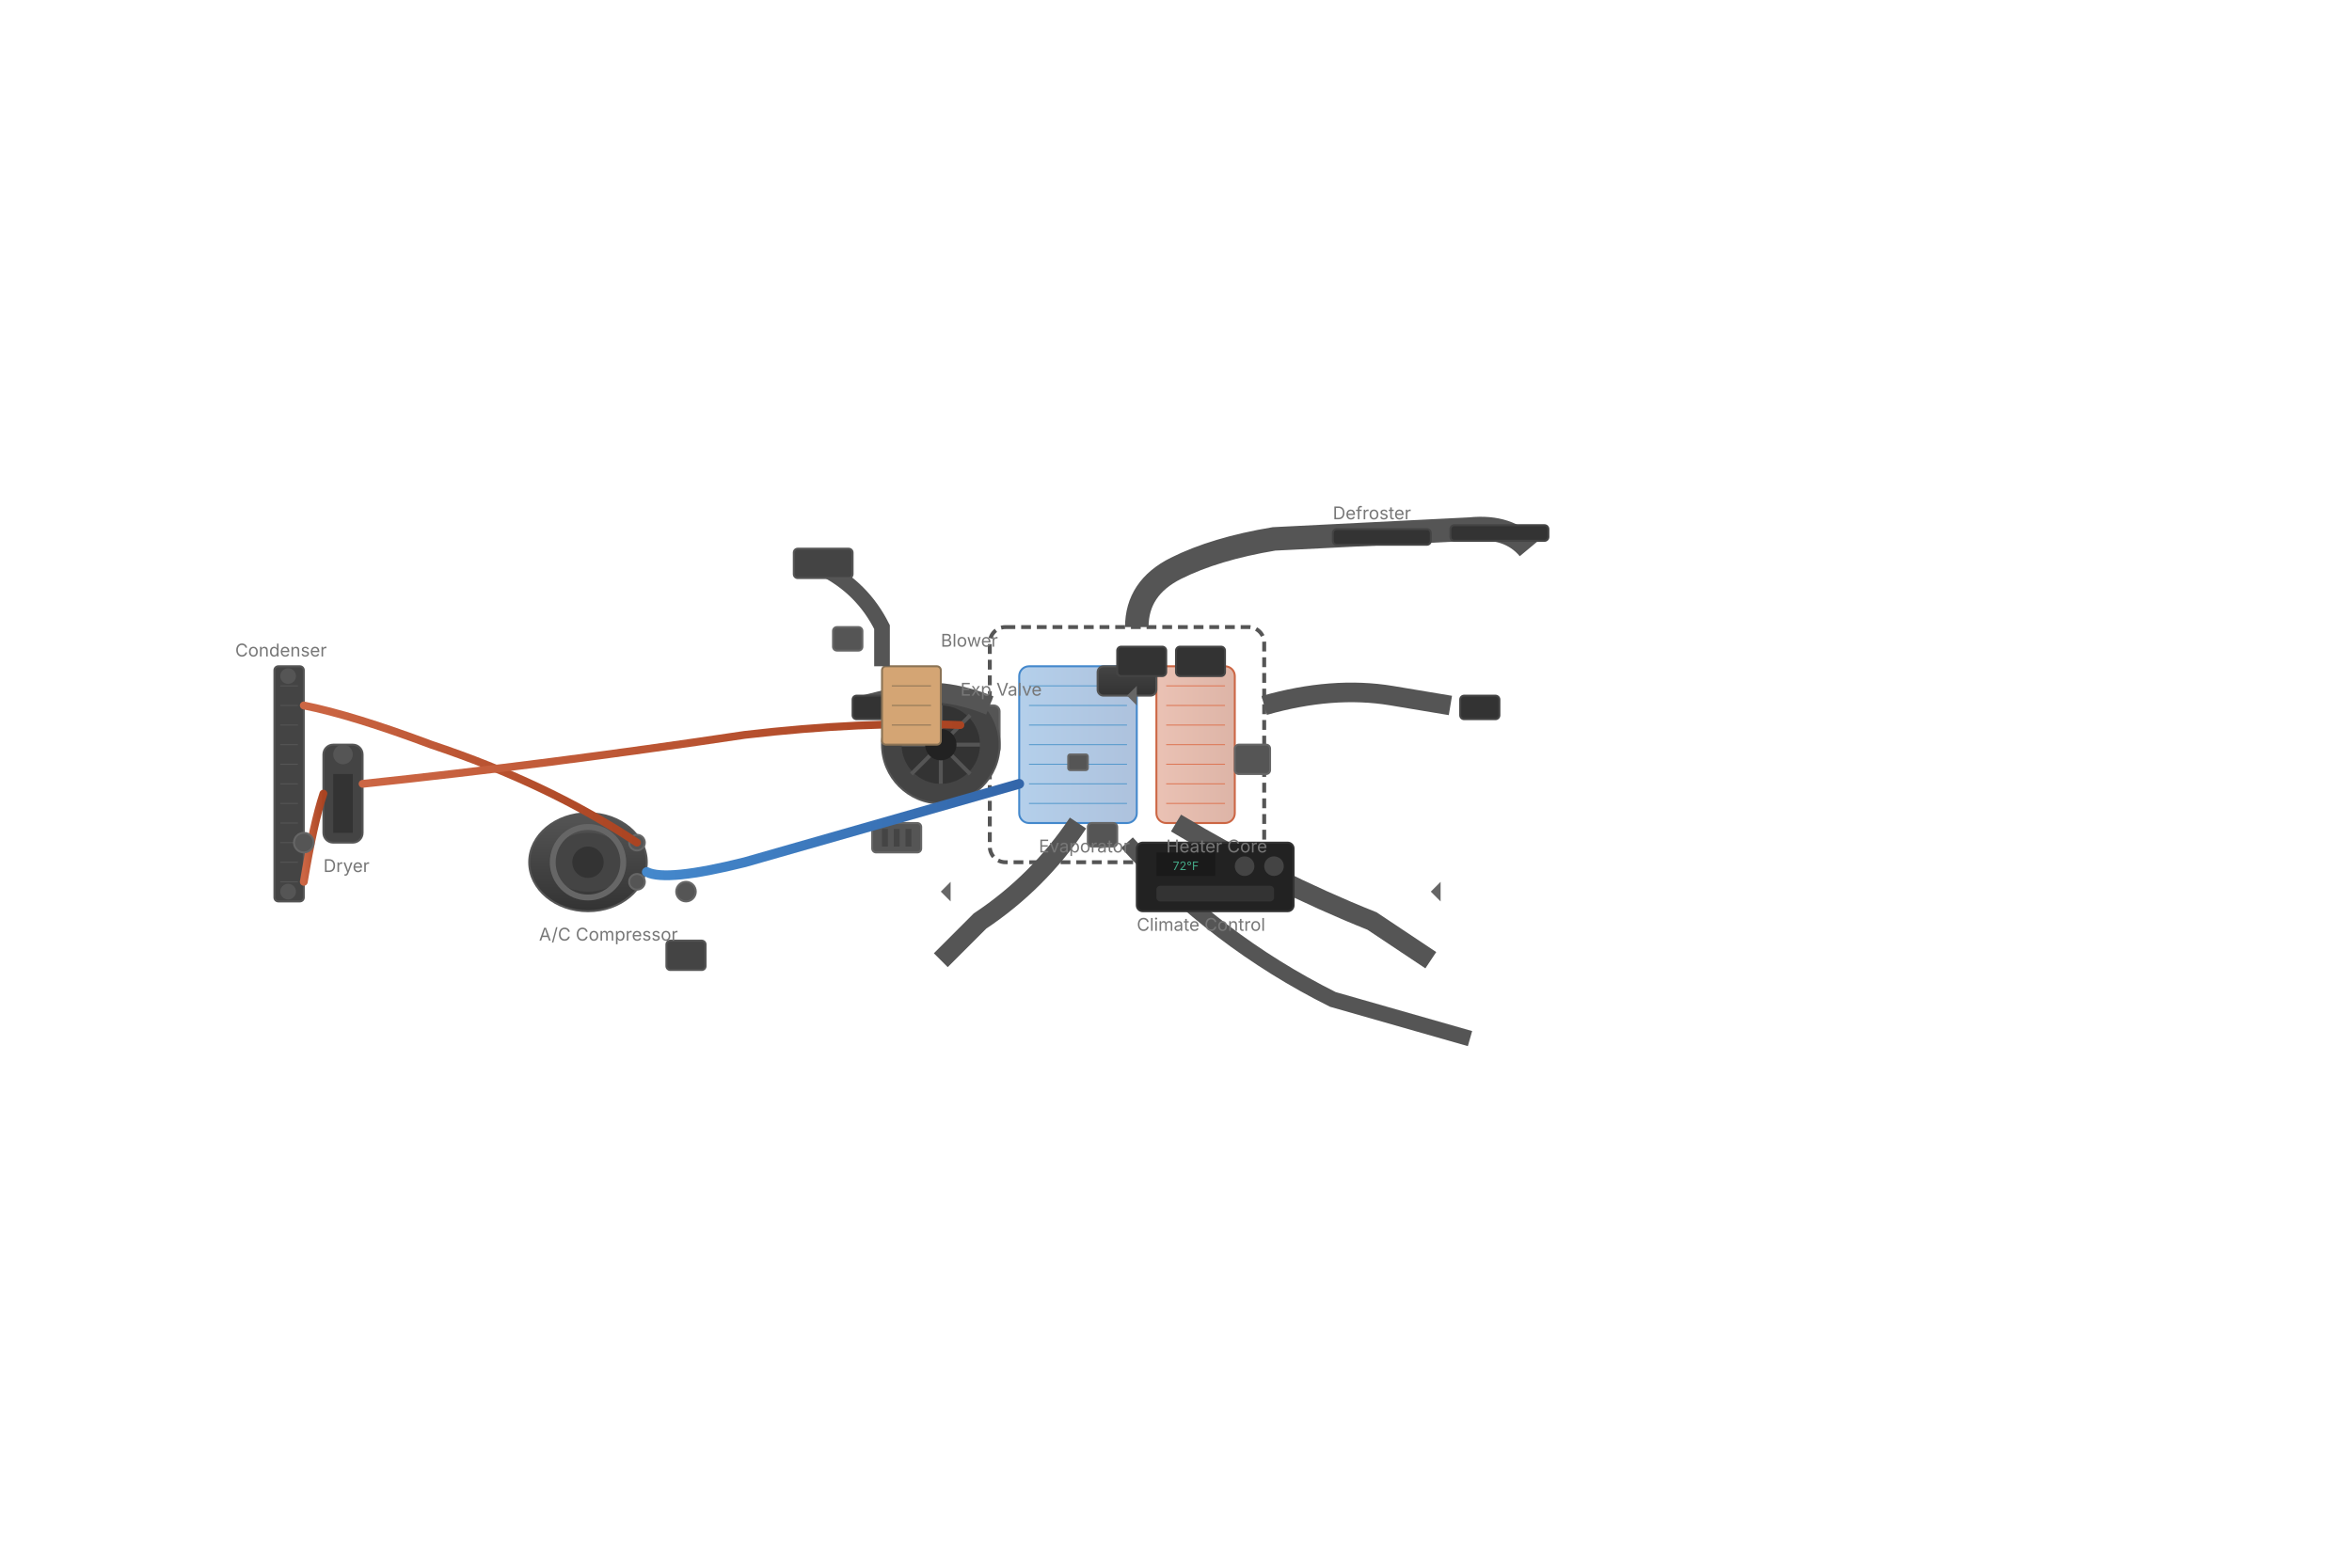
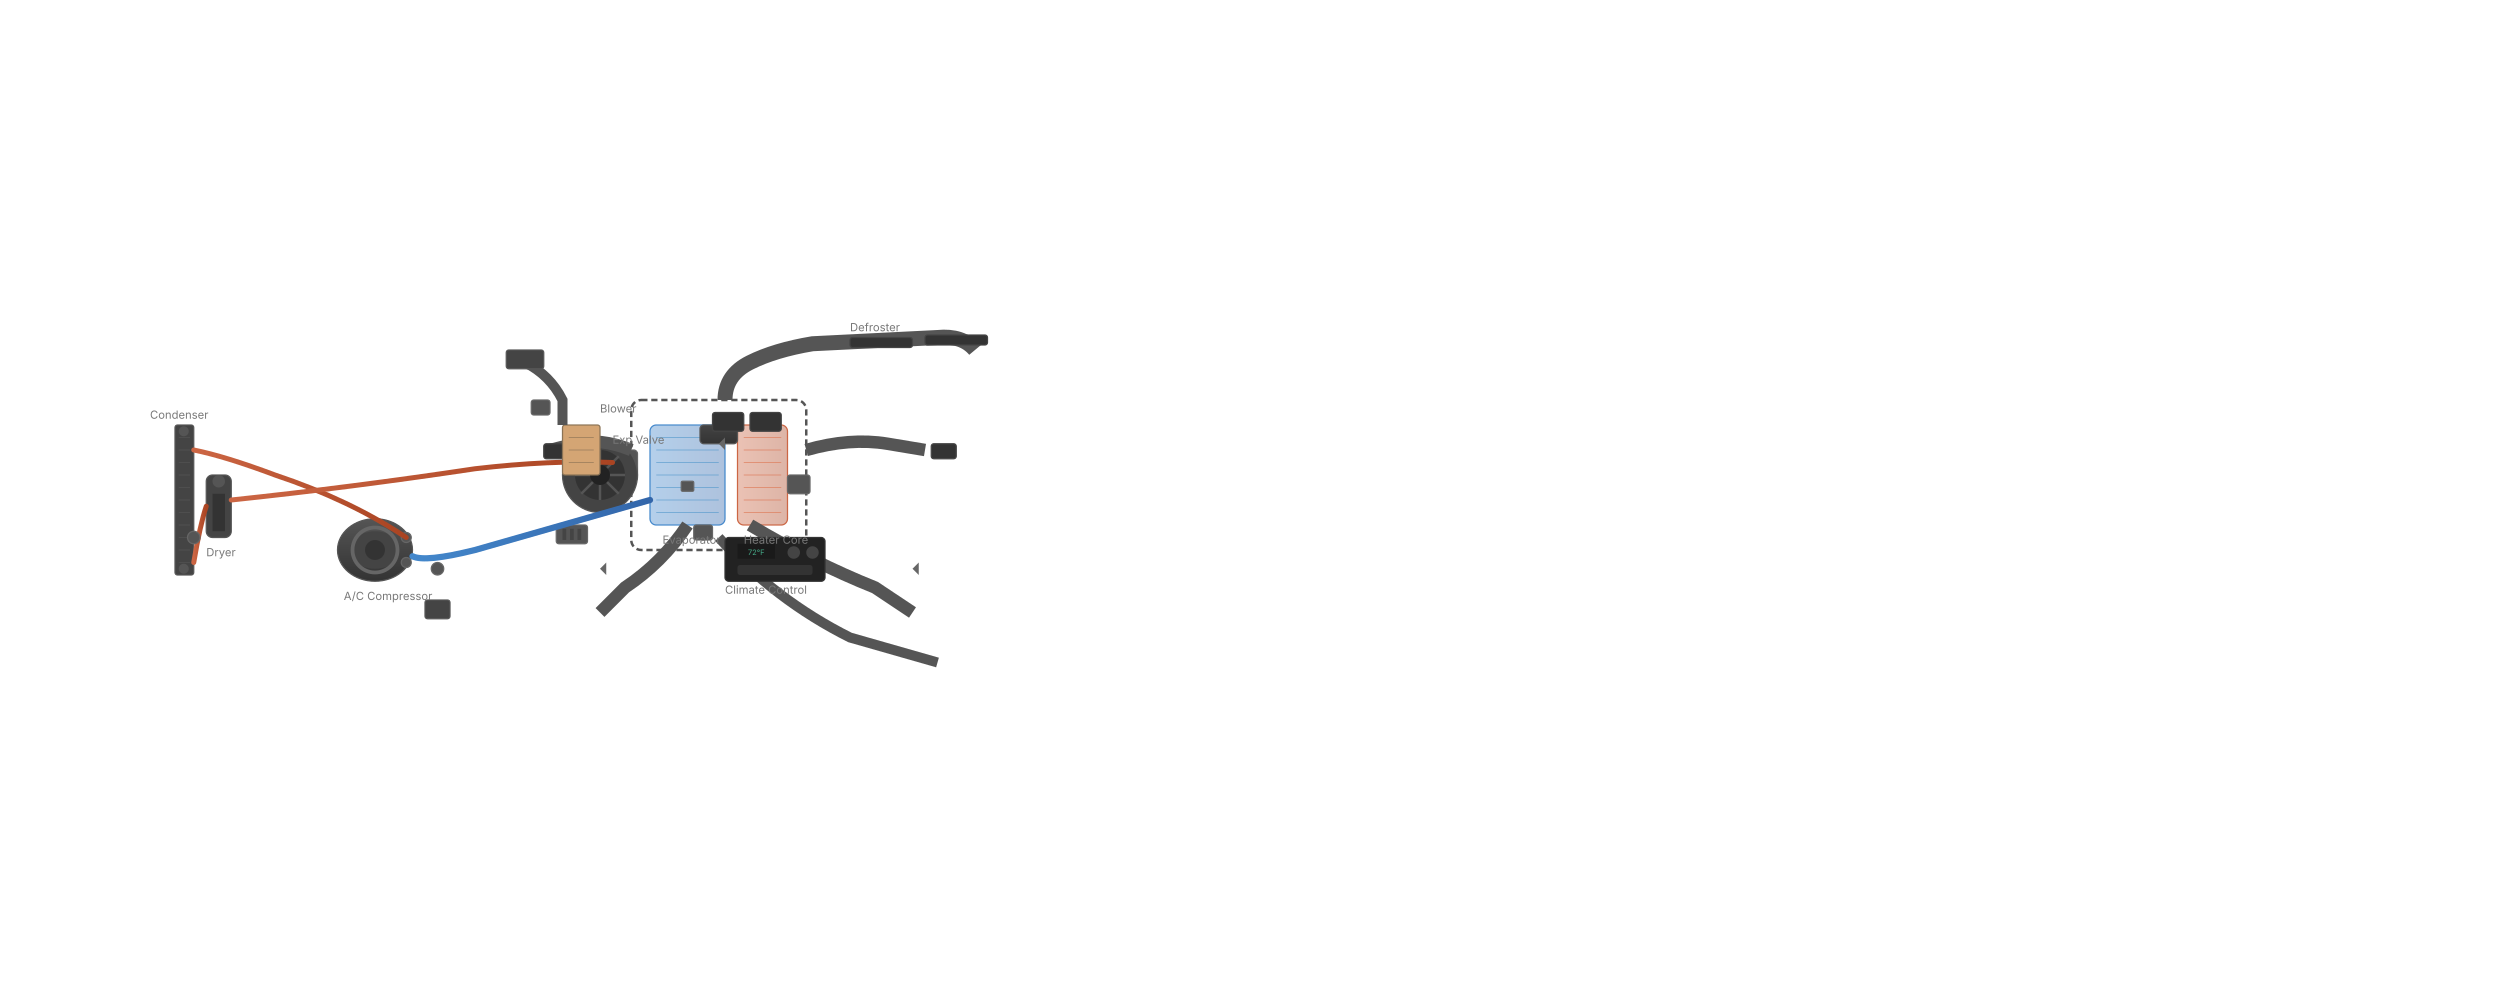
- <svg xmlns="http://www.w3.org/2000/svg" viewBox="0 0 1200 800">
+ <svg xmlns="http://www.w3.org/2000/svg" viewBox="0 0 2000 800">
  <defs>
    <linearGradient id="ductGradient" x1="0%" y1="0%" x2="0%" y2="100%">
      <stop offset="0%" stop-color="#444" />
      <stop offset="100%" stop-color="#333" />
    </linearGradient>
    <linearGradient id="coldAir" x1="0%" y1="0%" x2="100%" y2="0%">
      <stop offset="0%" stop-color="#4488CC" />
      <stop offset="100%" stop-color="#3366AA" />
    </linearGradient>
    <linearGradient id="hotAir" x1="0%" y1="0%" x2="100%" y2="0%">
      <stop offset="0%" stop-color="#CC6644" />
      <stop offset="100%" stop-color="#AA4422" />
    </linearGradient>
    <linearGradient id="compressorGradient" x1="0%" y1="0%" x2="0%" y2="100%">
      <stop offset="0%" stop-color="#555" />
      <stop offset="100%" stop-color="#333" />
    </linearGradient>
  </defs>
  <g data-component-id="ac-compressor">
    <ellipse cx="300" cy="440" rx="30" ry="25" fill="url(#compressorGradient)" stroke="#555" />
    <ellipse cx="300" cy="440" rx="20" ry="15" fill="#444" />
    <circle cx="300" cy="440" r="18" fill="none" stroke="#666" stroke-width="3" />
    <circle cx="300" cy="440" r="8" fill="#333" />
    <circle cx="325" cy="430" r="4" fill="#555" stroke="#666" />
    <circle cx="325" cy="450" r="4" fill="#555" stroke="#666" />
  </g>
  <g data-component-id="ac-condenser">
    <rect x="140" y="340" width="15" height="120" rx="2" fill="#444" stroke="#555" />
    <g stroke="#555" stroke-width="0.5">
      <line x1="143" y1="350" x2="152" y2="350" />
      <line x1="143" y1="360" x2="152" y2="360" />
      <line x1="143" y1="370" x2="152" y2="370" />
      <line x1="143" y1="380" x2="152" y2="380" />
      <line x1="143" y1="390" x2="152" y2="390" />
      <line x1="143" y1="400" x2="152" y2="400" />
      <line x1="143" y1="410" x2="152" y2="410" />
      <line x1="143" y1="420" x2="152" y2="420" />
      <line x1="143" y1="430" x2="152" y2="430" />
      <line x1="143" y1="440" x2="152" y2="440" />
      <line x1="143" y1="450" x2="152" y2="450" />
    </g>
    <circle cx="147" cy="345" r="4" fill="#555" />
    <circle cx="147" cy="455" r="4" fill="#555" />
  </g>
  <g data-component-id="receiver-dryer">
    <rect x="165" y="380" width="20" height="50" rx="5" fill="#444" stroke="#555" />
    <circle cx="175" cy="385" r="5" fill="#555" />
    <rect x="170" y="395" width="10" height="30" fill="#333" />
  </g>
  <g data-component-id="expansion-valve">
    <rect x="490" y="360" width="20" height="25" rx="3" fill="#555" stroke="#666" />
    <circle cx="500" cy="372" r="6" fill="#444" />
  </g>
  <g data-component-id="evaporator">
    <rect x="520" y="340" width="60" height="80" rx="5" fill="url(#coldAir)" fill-opacity="0.4" stroke="#4488CC" />
    <g stroke="#5599CC" stroke-width="0.5">
      <line x1="525" y1="350" x2="575" y2="350" />
      <line x1="525" y1="360" x2="575" y2="360" />
      <line x1="525" y1="370" x2="575" y2="370" />
      <line x1="525" y1="380" x2="575" y2="380" />
      <line x1="525" y1="390" x2="575" y2="390" />
      <line x1="525" y1="400" x2="575" y2="400" />
      <line x1="525" y1="410" x2="575" y2="410" />
    </g>
  </g>
  <g data-component-id="heater-core-hvac">
    <rect x="590" y="340" width="40" height="80" rx="5" fill="url(#hotAir)" fill-opacity="0.4" stroke="#CC6644" />
    <g stroke="#DD7755" stroke-width="0.5">
      <line x1="595" y1="350" x2="625" y2="350" />
      <line x1="595" y1="360" x2="625" y2="360" />
      <line x1="595" y1="370" x2="625" y2="370" />
      <line x1="595" y1="380" x2="625" y2="380" />
      <line x1="595" y1="390" x2="625" y2="390" />
      <line x1="595" y1="400" x2="625" y2="400" />
      <line x1="595" y1="410" x2="625" y2="410" />
    </g>
  </g>
  <g data-component-id="hvac-case">
    <rect x="505" y="320" width="140" height="120" rx="8" fill="none" stroke="#555" stroke-width="2" stroke-dasharray="5,3" />
  </g>
  <g data-component-id="blower-motor">
    <circle cx="480" cy="380" r="30" fill="#444" stroke="#555" />
    <circle cx="480" cy="380" r="20" fill="#333" />
    <g stroke="#555" stroke-width="2">
      <line x1="480" y1="360" x2="480" y2="400" />
      <line x1="460" y1="380" x2="500" y2="380" />
      <line x1="465" y1="365" x2="495" y2="395" />
      <line x1="495" y1="365" x2="465" y2="395" />
    </g>
    <circle cx="480" cy="380" r="8" fill="#222" />
  </g>
  <g data-component-id="blower-resistor">
    <rect x="445" y="420" width="25" height="15" rx="2" fill="#555" stroke="#666" />
    <g fill="#444">
      <rect x="450" y="423" width="3" height="9" />
      <rect x="456" y="423" width="3" height="9" />
      <rect x="462" y="423" width="3" height="9" />
    </g>
  </g>
  <g stroke-width="4" fill="none" stroke-linecap="round">
    <path d="M 325 430 Q 280 400, 220 380 Q 180 365, 155 360" stroke="url(#hotAir)" data-component-id="ac-line-high-pressure-1" />
    <path d="M 155 450 Q 160 420, 165 405" stroke="url(#hotAir)" data-component-id="ac-line-high-pressure-2" />
    <path d="M 185 400 Q 280 390, 380 375 Q 440 368, 490 370" stroke="url(#hotAir)" data-component-id="ac-line-high-pressure-3" />
    <path d="M 510 372 L 520 372" stroke="url(#coldAir)" stroke-width="5" data-component-id="ac-line-low-pressure-1" />
    <path d="M 520 400 Q 450 420, 380 440 Q 340 450, 330 445" stroke="url(#coldAir)" stroke-width="5" data-component-id="ac-line-low-pressure-2" />
  </g>
  <g fill="url(#ductGradient)" stroke="#555">
    <path d="M 580 320 Q 580 300, 600 290 Q 620 280, 650 275 L 750 270 Q 770 268, 780 280" stroke-width="12" fill="none" data-component-id="defroster-duct" />
    <rect x="560" y="340" width="30" height="15" rx="3" data-component-id="center-duct" />
    <path d="M 505 360 Q 480 350, 460 355 L 440 360" stroke-width="10" fill="none" data-component-id="side-duct-lh" />
    <path d="M 645 360 Q 680 350, 710 355 L 740 360" stroke-width="10" fill="none" data-component-id="side-duct-rh" />
    <path d="M 550 420 Q 530 450, 500 470 L 480 490" stroke-width="10" fill="none" data-component-id="floor-duct-lh" />
    <path d="M 600 420 Q 650 450, 700 470 L 730 490" stroke-width="10" fill="none" data-component-id="floor-duct-rh" />
    <path d="M 575 430 Q 620 480, 680 510 L 750 530" stroke-width="8" fill="none" data-component-id="rear-floor-duct" />
  </g>
  <g fill="#333" stroke="#444">
    <rect x="570" y="330" width="25" height="15" rx="2" data-component-id="center-vent-lh" />
    <rect x="600" y="330" width="25" height="15" rx="2" data-component-id="center-vent-rh" />
    <rect x="435" y="355" width="20" height="12" rx="2" data-component-id="side-vent-lh" />
    <rect x="745" y="355" width="20" height="12" rx="2" data-component-id="side-vent-rh" />
    <rect x="680" y="270" width="50" height="8" rx="2" data-component-id="defroster-outlet-lh" />
    <rect x="740" y="268" width="50" height="8" rx="2" data-component-id="defroster-outlet-rh" />
  </g>
  <g fill="#555" stroke="#666">
    <rect x="630" y="380" width="18" height="15" rx="2" data-component-id="blend-door-actuator" />
    <rect x="555" y="420" width="15" height="12" rx="2" data-component-id="mode-door-actuator" />
  </g>
  <g data-component-id="cabin-air-filter">
    <rect x="450" y="340" width="30" height="40" rx="2" fill="#D4A574" stroke="#8B7355" />
    <g stroke="#8B7355" stroke-width="0.5">
      <line x1="455" y1="350" x2="475" y2="350" />
      <line x1="455" y1="360" x2="475" y2="360" />
      <line x1="455" y1="370" x2="475" y2="370" />
    </g>
  </g>
  <g data-component-id="fresh-air-intake">
    <path d="M 420 290 Q 440 300, 450 320 L 450 340" stroke="#555" stroke-width="8" fill="none" />
    <rect x="405" y="280" width="30" height="15" rx="2" fill="#444" stroke="#555" />
  </g>
  <g data-component-id="recirc-door-actuator">
    <rect x="425" y="320" width="15" height="12" rx="2" fill="#555" stroke="#666" />
  </g>
  <g fill="#555" stroke="#666">
    <circle cx="155" cy="430" r="5" data-component-id="ac-pressure-sensor-high" />
    <circle cx="350" cy="455" r="5" data-component-id="ac-pressure-sensor-low" />
  </g>
  <g data-component-id="evaporator-thermistor">
    <rect x="545" y="385" width="10" height="8" rx="1" fill="#555" stroke="#666" />
  </g>
  <g data-component-id="ac-clutch-relay">
    <rect x="340" y="480" width="20" height="15" rx="2" fill="#444" stroke="#555" />
  </g>
  <g data-component-id="climate-control-panel">
    <rect x="580" y="430" width="80" height="35" rx="3" fill="#222" stroke="#333" />
    <rect x="590" y="435" width="30" height="12" fill="#1a1a1a" />
    <text x="605" y="444" font-family="Inter, sans-serif" font-size="6" fill="#44AA88" text-anchor="middle">72°F</text>
    <circle cx="635" cy="442" r="5" fill="#444" />
    <circle cx="650" cy="442" r="5" fill="#444" />
    <rect x="590" y="452" width="60" height="8" rx="2" fill="#333" />
  </g>
  <g font-family="Inter, sans-serif" font-size="9" fill="#777">
    <text x="275" y="480">A/C Compressor</text>
    <text x="120" y="335">Condenser</text>
    <text x="165" y="445">Dryer</text>
    <text x="480" y="330">Blower</text>
    <text x="530" y="435">Evaporator</text>
    <text x="595" y="435">Heater Core</text>
    <text x="490" y="355">Exp Valve</text>
    <text x="680" y="265">Defroster</text>
    <text x="580" y="475">Climate Control</text>
  </g>
  <g fill="#666">
    <polygon points="575,355 580,350 580,360" />
    <polygon points="480,455 485,450 485,460" />
    <polygon points="730,455 735,450 735,460" />
  </g>
</svg>
